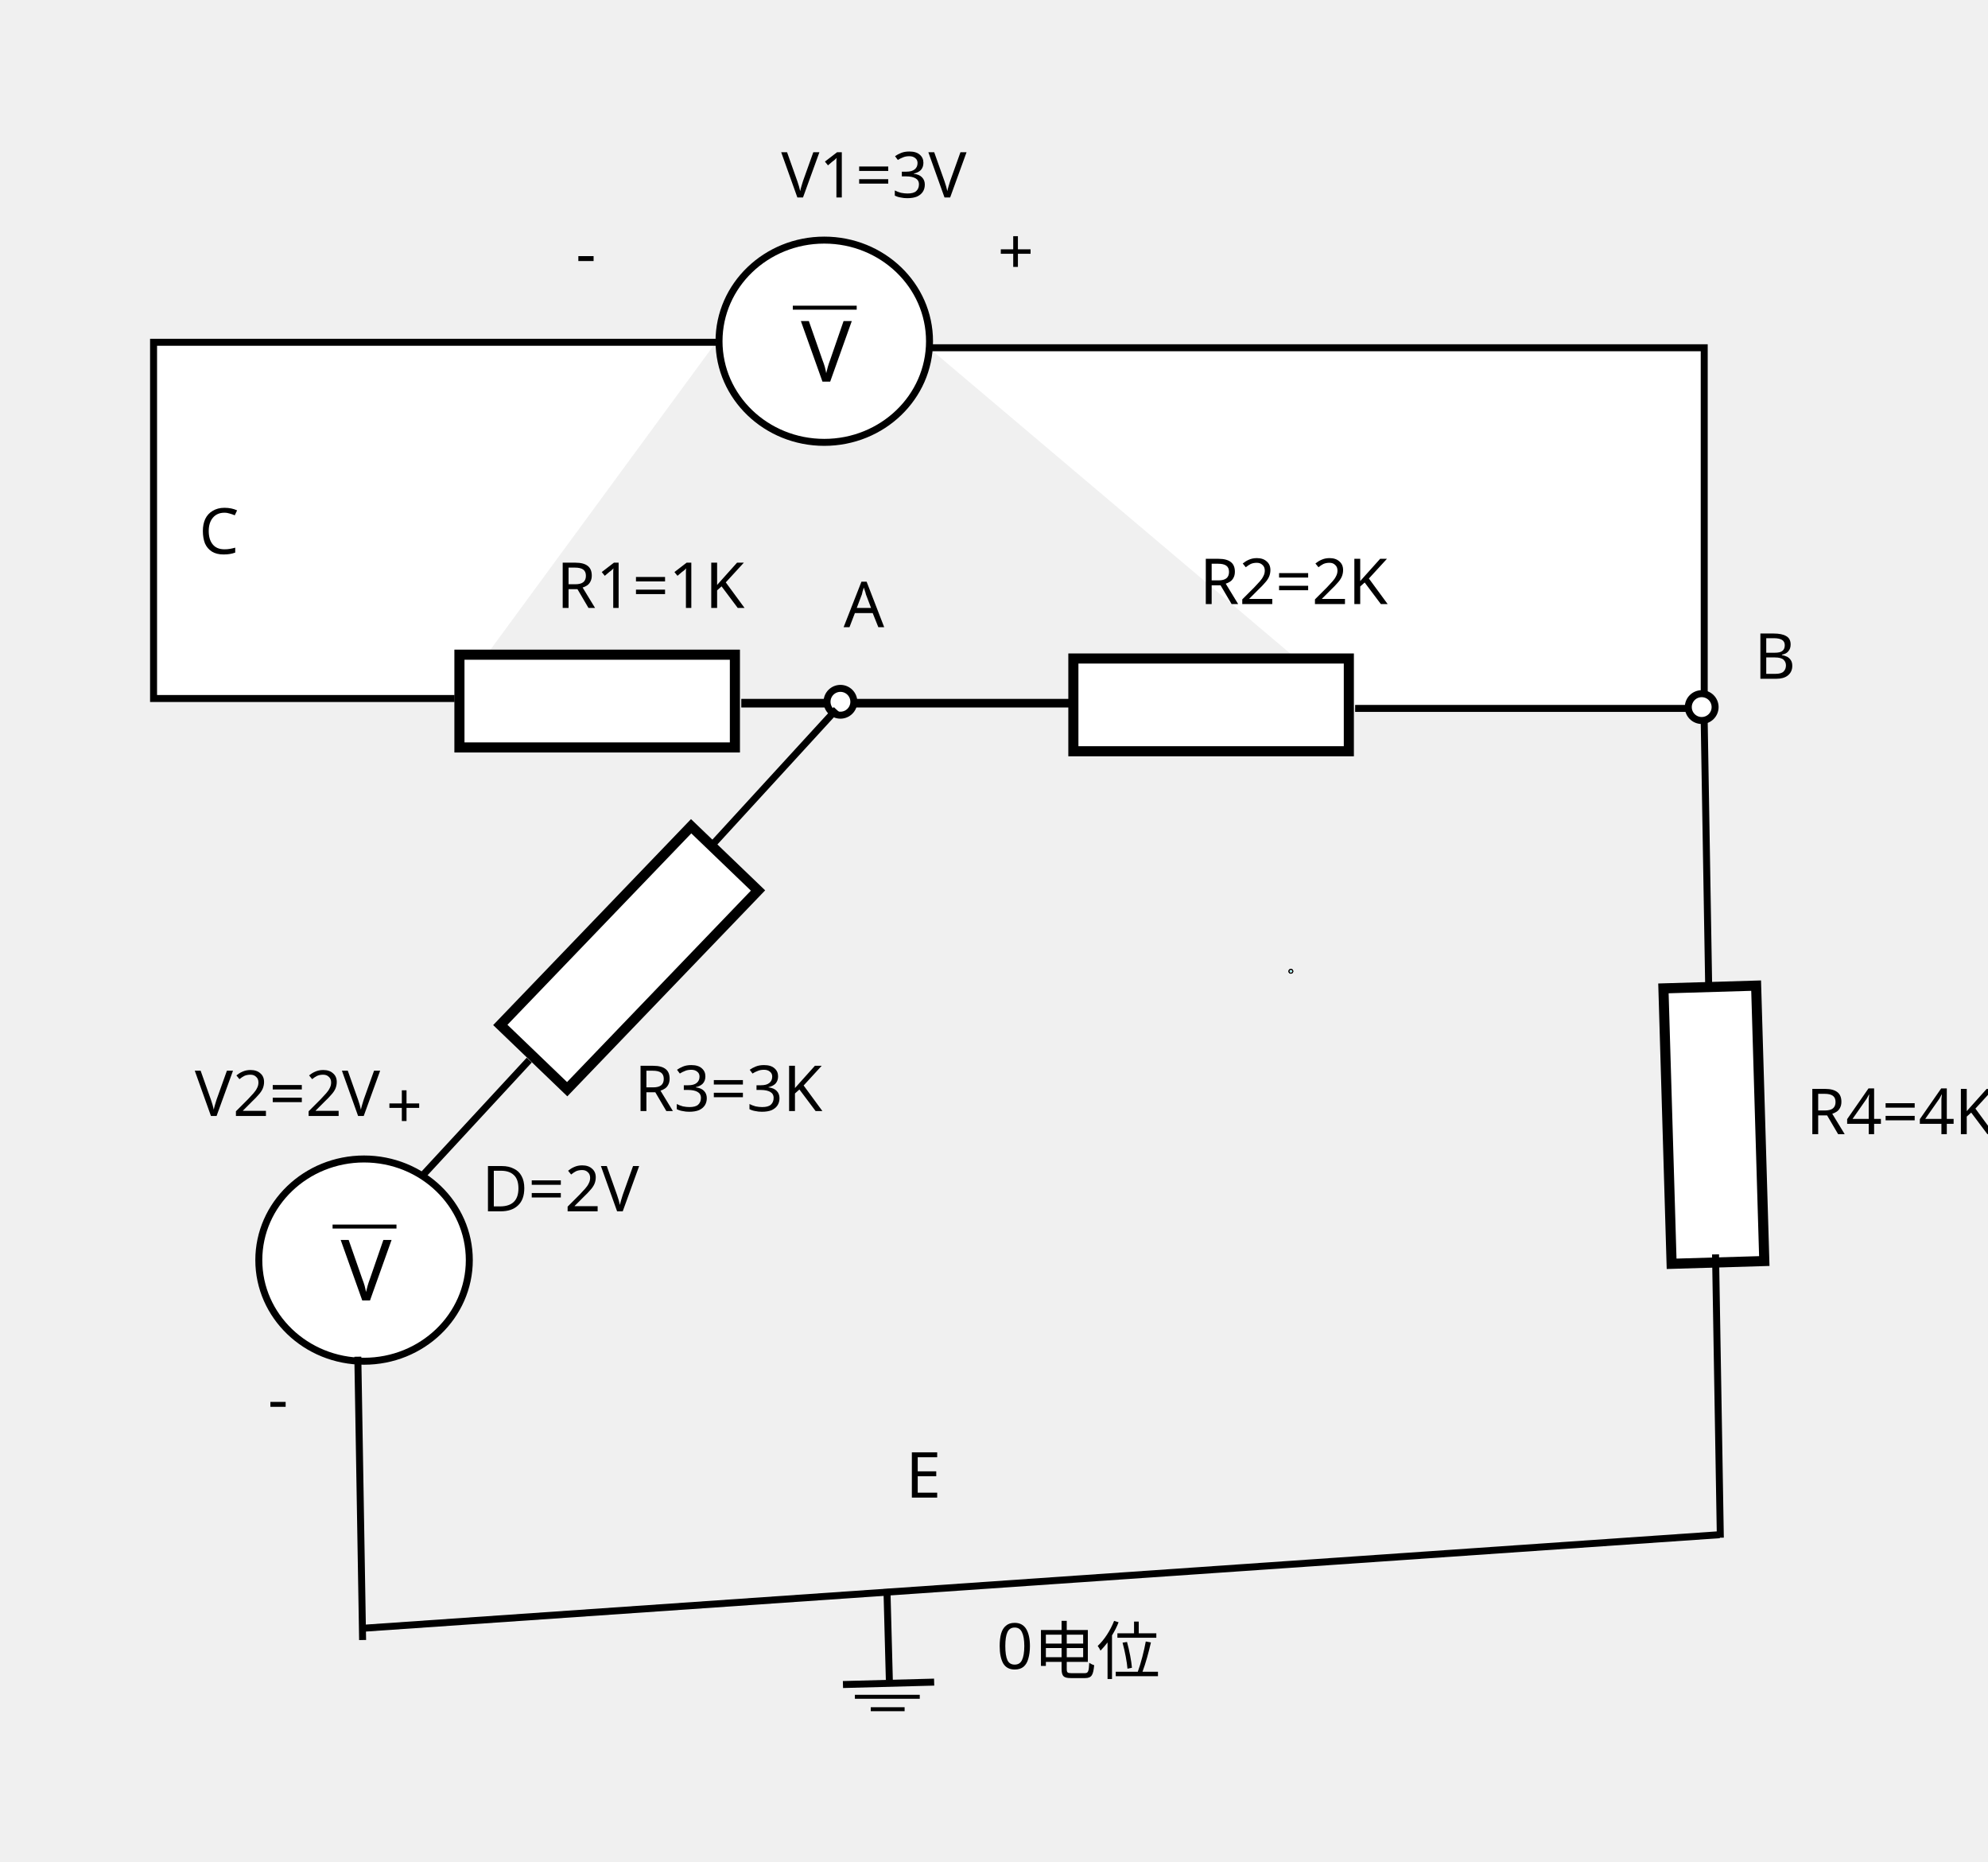
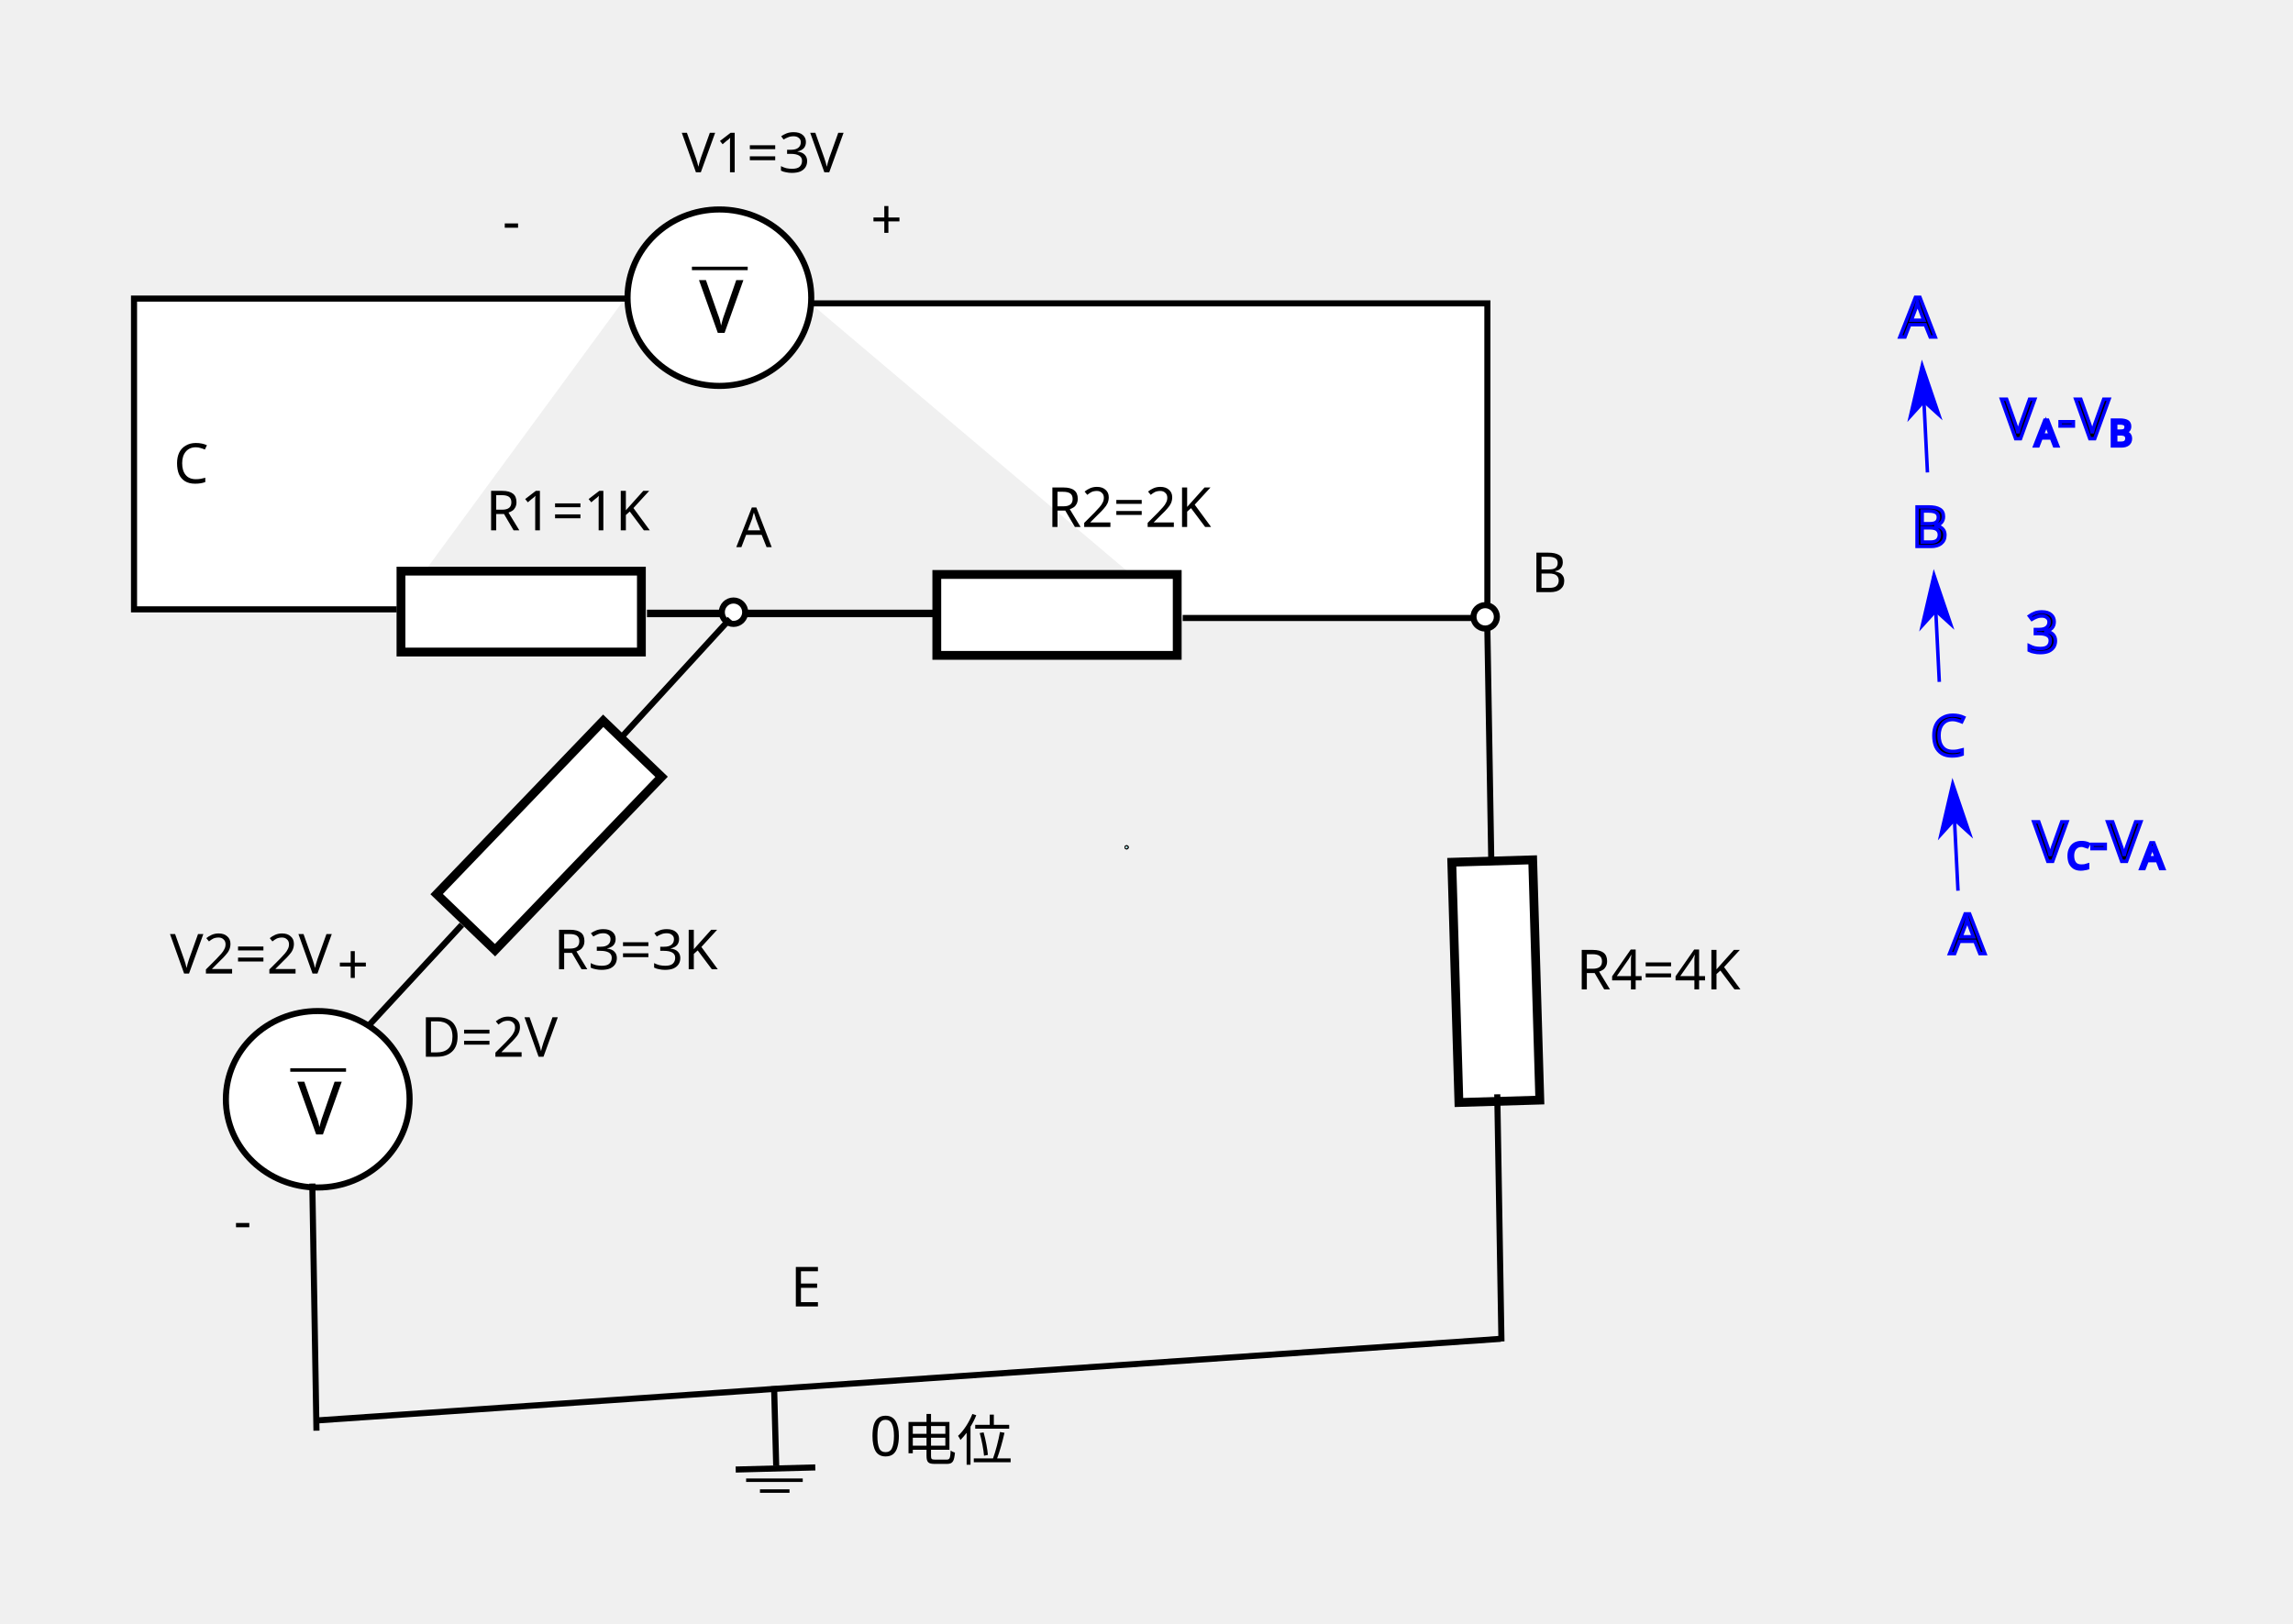
- <svg xmlns="http://www.w3.org/2000/svg" width="132.465mm" height="123.994mm" viewBox="0 0 132.465 123.994" version="1.1" id="svg8">
+ <svg xmlns="http://www.w3.org/2000/svg" width="175.062mm" height="123.994mm" viewBox="0 0 175.062 123.994" version="1.1" id="svg8">
  <defs id="defs2">
    <marker style="overflow:visible" id="Arrow1Lend" refX="0" refY="0" orient="auto">
      <path transform="matrix(-0.8,0,0,-0.8,-10,0)" style="fill:context-stroke;fill-rule:evenodd;stroke:context-stroke;stroke-width:1pt" d="M 0,0 5,-5 -12.5,0 5,5 Z" id="path9801" />
    </marker>
    <marker style="overflow:visible" id="Arrow1Mend" refX="0" refY="0" orient="auto">
      <path transform="matrix(-0.4,0,0,-0.4,-4,0)" style="fill:#0000ff;fill-opacity:1;fill-rule:evenodd;stroke:#0000ff;stroke-width:1pt;stroke-opacity:1" d="M 0,0 5,-5 -12.5,0 5,5 Z" id="path1259" />
    </marker>
    <marker style="overflow:visible" id="Arrow1Mend-3" refX="0" refY="0" orient="auto">
      <path transform="matrix(-0.4,0,0,-0.4,-4,0)" style="fill:#0000ff;fill-opacity:1;fill-rule:evenodd;stroke:#0000ff;stroke-width:1pt;stroke-opacity:1" d="M 0,0 5,-5 -12.5,0 5,5 Z" id="path1259-5" />
    </marker>
    <marker style="overflow:visible" id="Arrow1Mend-36" refX="0" refY="0" orient="auto">
      <path transform="matrix(-0.4,0,0,-0.4,-4,0)" style="fill:#0000ff;fill-opacity:1;fill-rule:evenodd;stroke:#0000ff;stroke-width:1pt;stroke-opacity:1" d="M 0,0 5,-5 -12.5,0 5,5 Z" id="path1259-0" />
    </marker>
    <marker style="overflow:visible" id="Arrow1Mend-3-6" refX="0" refY="0" orient="auto">
      <path transform="matrix(-0.4,0,0,-0.4,-4,0)" style="fill:#0000ff;fill-opacity:1;fill-rule:evenodd;stroke:#0000ff;stroke-width:1pt;stroke-opacity:1" d="M 0,0 5,-5 -12.5,0 5,5 Z" id="path1259-5-2" />
    </marker>
    <marker style="overflow:visible" id="Arrow1Lend-6" refX="0" refY="0" orient="auto">
      <path transform="matrix(-0.8,0,0,-0.8,-10,0)" style="fill:context-stroke;fill-rule:evenodd;stroke:context-stroke;stroke-width:1pt" d="M 0,0 5,-5 -12.5,0 5,5 Z" id="path9801-0" />
    </marker>
    <marker style="overflow:visible" id="Arrow1Lend-60" refX="0" refY="0" orient="auto">
      <path transform="matrix(-0.8,0,0,-0.8,-10,0)" style="fill:context-stroke;fill-rule:evenodd;stroke:context-stroke;stroke-width:1pt" d="M 0,0 5,-5 -12.5,0 5,5 Z" id="path9801-9" />
    </marker>
    <marker style="overflow:visible" id="Arrow1Lend-0" refX="0" refY="0" orient="auto">
      <path transform="matrix(-0.8,0,0,-0.8,-10,0)" style="fill:context-stroke;fill-rule:evenodd;stroke:context-stroke;stroke-width:1pt" d="M 0,0 5,-5 -12.5,0 5,5 Z" id="path9801-99" />
    </marker>
    <marker style="overflow:visible" id="Arrow1Lend-03" refX="0" refY="0" orient="auto">
      <path transform="matrix(-0.8,0,0,-0.8,-10,0)" style="fill:context-stroke;fill-rule:evenodd;stroke:context-stroke;stroke-width:1pt" d="M 0,0 5,-5 -12.5,0 5,5 Z" id="path9801-7" />
    </marker>
    <marker style="overflow:visible" id="Arrow1Lend-04" refX="0" refY="0" orient="auto">
      <path transform="matrix(-0.8,0,0,-0.8,-10,0)" style="fill:context-stroke;fill-rule:evenodd;stroke:context-stroke;stroke-width:1pt" d="M 0,0 5,-5 -12.5,0 5,5 Z" id="path9801-6" />
    </marker>
    <marker style="overflow:visible" id="Arrow1Lend-0-7" refX="0" refY="0" orient="auto">
      <path transform="matrix(-0.8,0,0,-0.8,-10,0)" style="fill:context-stroke;fill-rule:evenodd;stroke:context-stroke;stroke-width:1pt" d="M 0,0 5,-5 -12.5,0 5,5 Z" id="path9801-99-6" />
    </marker>
    <marker style="overflow:visible" id="Arrow1Lend-03-0" refX="0" refY="0" orient="auto">
      <path transform="matrix(-0.8,0,0,-0.8,-10,0)" style="fill:context-stroke;fill-rule:evenodd;stroke:context-stroke;stroke-width:1pt" d="M 0,0 5,-5 -12.5,0 5,5 Z" id="path9801-7-9" />
    </marker>
    <marker style="overflow:visible" id="Arrow1Lend-03-0-9" refX="0" refY="0" orient="auto">
      <path transform="matrix(-0.8,0,0,-0.8,-10,0)" style="fill:context-stroke;fill-rule:evenodd;stroke:context-stroke;stroke-width:1pt" d="M 0,0 5,-5 -12.5,0 5,5 Z" id="path9801-7-9-3" />
    </marker>
  </defs>
  <g id="layer1" transform="translate(-4.73278,12.42117)">
    <rect style="fill:none;stroke:#000000;stroke-width:0.197;stroke-miterlimit:4;stroke-dasharray:none;stroke-dashoffset:0" id="rect3128-6-9-2-5" width="11.444" height="8.053" x="100.422" y="16.081" />
    <text xml:space="preserve" style="font-size:4.233px;line-height:1.25;font-family:sans-serif;stroke-width:0.265" x="56.784" y="0.737" id="text3465">
      <tspan id="tspan3463" style="stroke-width:0.265" x="56.784" y="0.737">V1=3V</tspan>
    </text>
    <text xml:space="preserve" style="font-size:4.233px;line-height:1.25;font-family:sans-serif;stroke-width:0.265" x="71.2" y="5.831" id="text3465-6">
      <tspan id="tspan3463-07" style="stroke-width:0.265" x="71.2" y="5.831">+</tspan>
    </text>
    <text xml:space="preserve" style="font-size:4.233px;line-height:1.25;font-family:sans-serif;stroke-width:0.265" x="30.462" y="62.723" id="text3465-6-01">
      <tspan id="tspan3463-07-3" style="stroke-width:0.265" x="30.462" y="62.723">+</tspan>
    </text>
    <text xml:space="preserve" style="font-size:4.233px;line-height:1.25;font-family:sans-serif;stroke-width:0.265" x="43.097" y="5.939" id="text3465-6-0">
      <tspan id="tspan3463-07-1" style="stroke-width:0.265" x="43.097" y="5.939">-</tspan>
    </text>
    <text xml:space="preserve" style="font-size:4.233px;line-height:1.25;font-family:sans-serif;stroke-width:0.265" x="22.578" y="82.266" id="text3465-6-0-7">
      <tspan id="tspan3463-07-1-7" style="stroke-width:0.265" x="22.578" y="82.266">-</tspan>
    </text>
    <text xml:space="preserve" style="font-size:4.233px;line-height:1.25;font-family:sans-serif;stroke-width:0.265" x="41.82" y="28.077" id="text3465-60">
      <tspan id="tspan3463-7" style="stroke-width:0.265" x="41.82" y="28.077">R1=1K</tspan>
    </text>
    <ellipse style="fill:#ffffff;stroke:#000000;stroke-width:0.465;stop-color:#000000" id="path1051" cx="59.656" cy="10.311" rx="7.013" ry="6.737" />
    <text xml:space="preserve" style="font-size:5.644px;line-height:1.25;font-family:sans-serif;stroke-width:0.265" x="58.097" y="13.001" id="text3465-4-7">
      <tspan id="tspan3463-5-0" style="font-size:5.644px;stroke-width:0.265" x="58.097" y="13.001">V</tspan>
    </text>
    <path style="font-variation-settings:normal;opacity:1;vector-effect:none;fill:#ffffff;fill-opacity:1;stroke:#000000;stroke-width:0.465;stroke-linecap:butt;stroke-linejoin:miter;stroke-miterlimit:4;stroke-dasharray:none;stroke-dashoffset:0;stroke-opacity:1;-inkscape-stroke:none;stop-color:#000000;stop-opacity:1" d="M 52.44,10.38 H 14.965 v 23.731 h 20.059" id="path3962" />
    <path style="font-variation-settings:normal;opacity:1;vector-effect:none;fill:#ffffff;fill-opacity:1;stroke:#000000;stroke-width:0.574;stroke-linecap:butt;stroke-linejoin:miter;stroke-miterlimit:4;stroke-dasharray:none;stroke-dashoffset:0;stroke-opacity:1;-inkscape-stroke:none;stop-color:#000000;stop-opacity:1" d="M 54.126,34.423 H 77.293" id="path3964" />
    <path style="font-variation-settings:normal;opacity:1;vector-effect:none;fill:#ffffff;fill-opacity:1;stroke:#000000;stroke-width:0.465;stroke-linecap:butt;stroke-linejoin:miter;stroke-miterlimit:4;stroke-dasharray:none;stroke-dashoffset:0;stroke-opacity:1;-inkscape-stroke:none;stop-color:#000000;stop-opacity:1" d="M 95.028,34.771 H 118.289 V 10.745 H 66.622" id="path3966" />
    <rect style="font-variation-settings:normal;opacity:1;vector-effect:none;fill:#ffffff;fill-opacity:1;stroke:#000000;stroke-width:0.673;stroke-linecap:butt;stroke-linejoin:miter;stroke-miterlimit:4;stroke-dasharray:none;stroke-dashoffset:0;stroke-opacity:1;-inkscape-stroke:none;stop-color:#000000;stop-opacity:1" id="rect3128-6-9-2" width="18.355" height="6.179" x="35.346" y="31.192" />
    <rect style="font-variation-settings:normal;vector-effect:none;fill:#ffffff;fill-opacity:1;stroke:#000000;stroke-width:0.673;stroke-linecap:butt;stroke-linejoin:miter;stroke-miterlimit:4;stroke-dasharray:none;stroke-dashoffset:0;stroke-opacity:1;-inkscape-stroke:none;stop-color:#000000" id="rect3128-6-9-2-4" width="18.355" height="6.179" x="-13.908" y="66.15" transform="rotate(-46.15008)" />
    <rect style="font-variation-settings:normal;vector-effect:none;fill:#ffffff;fill-opacity:1;stroke:#000000;stroke-width:0.673;stroke-linecap:butt;stroke-linejoin:miter;stroke-miterlimit:4;stroke-dasharray:none;stroke-dashoffset:0;stroke-opacity:1;-inkscape-stroke:none;stop-color:#000000" id="rect3128-6-9-2-4-7" width="18.355" height="6.179" x="-75.181" y="113.936" transform="rotate(-91.6996)" />
    <rect style="font-variation-settings:normal;vector-effect:none;fill:#ffffff;fill-opacity:1;stroke:#000000;stroke-width:0.673;stroke-linecap:butt;stroke-linejoin:miter;stroke-miterlimit:4;stroke-dasharray:none;stroke-dashoffset:0;stroke-opacity:1;-inkscape-stroke:none;stop-color:#000000" id="rect3128-6-9-2-54" width="18.355" height="6.179" x="76.254" y="31.446" />
    <circle style="font-variation-settings:normal;opacity:1;vector-effect:none;fill:#ffffff;fill-opacity:1;stroke:#000000;stroke-width:0.465;stroke-linecap:butt;stroke-linejoin:miter;stroke-miterlimit:4;stroke-dasharray:none;stroke-dashoffset:0;stroke-opacity:1;-inkscape-stroke:none;stop-color:#000000;stop-opacity:1" id="path4693" cx="60.733" cy="34.329" r="0.893" />
    <text xml:space="preserve" style="font-size:4.233px;line-height:1.25;font-family:sans-serif;stroke-width:0.265" x="84.673" y="27.821" id="text3465-60-0">
      <tspan id="tspan3463-7-1" style="stroke-width:0.265" x="84.673" y="27.821">R2=2K</tspan>
    </text>
    <text xml:space="preserve" style="font-size:4.233px;line-height:1.25;font-family:sans-serif;stroke-width:0.265" x="47.007" y="61.591" id="text3465-60-0-7">
      <tspan id="tspan3463-7-1-3" style="stroke-width:0.265" x="47.007" y="61.591">R3=3K</tspan>
    </text>
    <text xml:space="preserve" style="font-size:4.233px;line-height:1.25;font-family:sans-serif;stroke-width:0.265" x="125.084" y="63.133" id="text3465-60-0-7-1">
      <tspan id="tspan3463-7-1-3-1" style="stroke-width:0.265" x="125.084" y="63.133">R4=4K</tspan>
    </text>
    <text xml:space="preserve" style="font-size:4.233px;line-height:1.25;font-family:sans-serif;stroke-width:0.265" x="60.944" y="29.363" id="text3465-60-0-7-1-4">
      <tspan id="tspan3463-7-1-3-1-7" style="stroke-width:0.265" x="60.944" y="29.363">A</tspan>
    </text>
-     <text xml:space="preserve" style="font-size:4.233px;line-height:1.25;font-family:sans-serif;stroke-width:0.265;stroke:#0000ff" x="153.574" y="60.402" id="text3465-60-0-7-1-4-5">
-       <tspan id="tspan3463-7-1-3-1-7-2" style="stroke-width:0.265;stroke:#0000ff" x="153.574" y="60.402">A</tspan>
+     <text xml:space="preserve" style="font-size:4.233px;line-height:1.25;font-family:sans-serif;stroke:#0000ff;stroke-width:0.265" x="153.574" y="60.402" id="text3465-60-0-7-1-4-5">
+       <tspan id="tspan3463-7-1-3-1-7-2" style="stroke:#0000ff;stroke-width:0.265" x="153.574" y="60.402">A</tspan>
    </text>
-     <text xml:space="preserve" style="font-size:4.233px;line-height:1.25;font-family:sans-serif;stroke-width:0.265;stroke:#0000ff" x="152.113" y="45.255" id="text3465-60-0-7-1-4-5-2">
-       <tspan id="tspan3463-7-1-3-1-7-2-9" style="stroke-width:0.265;stroke:#0000ff" x="152.113" y="45.255">C</tspan>
+     <text xml:space="preserve" style="font-size:4.233px;line-height:1.25;font-family:sans-serif;stroke:#0000ff;stroke-width:0.265" x="152.113" y="45.255" id="text3465-60-0-7-1-4-5-2">
+       <tspan id="tspan3463-7-1-3-1-7-2-9" style="stroke:#0000ff;stroke-width:0.265" x="152.113" y="45.255">C</tspan>
    </text>
    <text xml:space="preserve" style="font-size:4.233px;line-height:1.25;font-family:sans-serif;stroke-width:0.265" x="121.624" y="32.796" id="text3465-60-0-7-1-4-4">
      <tspan id="tspan3463-7-1-3-1-7-8" style="stroke-width:0.265" x="121.624" y="32.796">B</tspan>
    </text>
    <text xml:space="preserve" style="font-size:4.233px;line-height:1.25;font-family:sans-serif;stroke-width:0.265" x="65.084" y="87.341" id="text3465-60-0-7-1-4-4-62">
      <tspan id="tspan3463-7-1-3-1-7-8-89" style="stroke-width:0.265" x="65.084" y="87.341">E</tspan>
    </text>
    <text xml:space="preserve" style="font-size:4.233px;line-height:1.25;font-family:sans-serif;stroke-width:0.265" x="36.838" y="68.272" id="text3465-60-0-7-1-4-4-6">
      <tspan id="tspan3463-7-1-3-1-7-8-6" style="stroke-width:0.265" x="36.838" y="68.272">D=2V</tspan>
    </text>
    <text xml:space="preserve" style="font-size:4.233px;line-height:1.25;font-family:sans-serif;stroke-width:0.265" x="17.985" y="24.468" id="text3465-60-0-7-1-4-4-5">
      <tspan id="tspan3463-7-1-3-1-7-8-8" style="stroke-width:0.265" x="17.985" y="24.468">C</tspan>
    </text>
    <text xml:space="preserve" style="font-size:4.233px;line-height:1.25;font-family:sans-serif;stroke-width:0.265" x="71.14" y="98.753" id="text3465-60-0-7-1-5">
      <tspan id="tspan3463-7-1-3-1-6" style="stroke-width:0.265" x="71.14" y="98.753">0电位</tspan>
    </text>
    <circle id="path31320" style="fill:#00ffff;stroke:#000000;stroke-width:0.265" cx="90.746" cy="52.282" r="0.03" />
    <circle id="path31322" style="fill:#00ffff;stroke:#000000;stroke-width:0.265" cx="90.746" cy="52.282" r="0.03" />
    <path style="fill:none;stroke:#000000;stroke-width:0.265px;stroke-linecap:butt;stroke-linejoin:miter;stroke-opacity:1" d="m 57.559,8.076 h 4.258" id="path31755" />
    <text xml:space="preserve" style="font-size:4.233px;line-height:1.25;font-family:sans-serif;stroke-width:0.265" x="17.712" y="61.919" id="text3465-3">
      <tspan id="tspan3463-0" style="stroke-width:0.265" x="17.712" y="61.919">V2=2V</tspan>
    </text>
    <ellipse style="fill:#ffffff;stroke:#000000;stroke-width:0.465;stop-color:#000000" id="path1051-9" cx="28.991" cy="71.523" rx="7.013" ry="6.737" />
    <text xml:space="preserve" style="font-size:5.644px;line-height:1.25;font-family:sans-serif;stroke-width:0.265" x="27.432" y="74.213" id="text3465-4-7-9">
      <tspan id="tspan3463-5-0-1" style="font-size:5.644px;stroke-width:0.265" x="27.432" y="74.213">V</tspan>
    </text>
    <path style="fill:none;stroke:#000000;stroke-width:0.265px;stroke-linecap:butt;stroke-linejoin:miter;stroke-opacity:1" d="M 26.893,69.288 H 31.151" id="path31755-3" />
    <path style="font-variation-settings:normal;opacity:1;vector-effect:none;fill:#ffffff;fill-opacity:1;stroke:#000000;stroke-width:0.465;stroke-linecap:butt;stroke-linejoin:miter;stroke-miterlimit:4;stroke-dasharray:none;stroke-dashoffset:0;stroke-opacity:1;-inkscape-stroke:none;stop-color:#000000;stop-opacity:1" d="m 32.931,65.841 7.067,-7.643" id="path33844" />
    <path style="font-variation-settings:normal;vector-effect:none;fill:#ffffff;fill-opacity:1;stroke:#000000;stroke-width:0.465;stroke-linecap:butt;stroke-linejoin:miter;stroke-miterlimit:4;stroke-dasharray:none;stroke-dashoffset:0;stroke-opacity:1;-inkscape-stroke:none;stop-color:#000000" d="M 63.992,99.509 63.831,93.433" id="path33844-9" />
    <path style="font-variation-settings:normal;vector-effect:none;fill:#ffffff;fill-opacity:1;stroke:#000000;stroke-width:0.465;stroke-linecap:butt;stroke-linejoin:miter;stroke-miterlimit:4;stroke-dasharray:none;stroke-dashoffset:0;stroke-opacity:1;-inkscape-stroke:none;stop-color:#000000" d="m 60.901,99.797 6.076,-0.161" id="path33844-9-0" />
    <path style="font-variation-settings:normal;opacity:1;vector-effect:none;fill:#ffffff;fill-opacity:1;stroke:#000000;stroke-width:0.465;stroke-linecap:butt;stroke-linejoin:miter;stroke-miterlimit:4;stroke-dasharray:none;stroke-dashoffset:0;stroke-opacity:1;-inkscape-stroke:none;stop-color:#000000;stop-opacity:1" d="m 52.253,43.798 8.207,-8.958" id="path33846" />
    <path style="font-variation-settings:normal;vector-effect:none;fill:#ffffff;fill-opacity:1;stroke:#000000;stroke-width:0.465;stroke-linecap:butt;stroke-linejoin:miter;stroke-miterlimit:4;stroke-dasharray:none;stroke-dashoffset:0;stroke-opacity:1;-inkscape-stroke:none;stop-color:#000000" d="M 118.59,53.526 118.271,34.652" id="path33846-5" />
    <path style="font-variation-settings:normal;vector-effect:none;fill:#ffffff;fill-opacity:1;stroke:#000000;stroke-width:0.465;stroke-linecap:butt;stroke-linejoin:miter;stroke-miterlimit:4;stroke-dasharray:none;stroke-dashoffset:0;stroke-opacity:1;-inkscape-stroke:none;stop-color:#000000" d="M 119.363,90.016 119.043,71.143" id="path33846-5-3" />
    <path style="font-variation-settings:normal;vector-effect:none;fill:#ffffff;fill-opacity:1;stroke:#000000;stroke-width:0.465;stroke-linecap:butt;stroke-linejoin:miter;stroke-miterlimit:4;stroke-dasharray:none;stroke-dashoffset:0;stroke-opacity:1;-inkscape-stroke:none;stop-color:#000000" d="M 28.894,96.831 28.575,77.958" id="path33846-5-3-3" />
    <path style="font-variation-settings:normal;opacity:1;vector-effect:none;fill:#ffffff;fill-opacity:1;stroke:#000000;stroke-width:0.465;stroke-linecap:butt;stroke-linejoin:miter;stroke-miterlimit:4;stroke-dasharray:none;stroke-dashoffset:0;stroke-opacity:1;-inkscape-stroke:none;stop-color:#000000;stop-opacity:1" d="M 28.944,96.047 119.313,89.816" id="path1345" />
    <path style="fill:none;stroke:#000000;stroke-width:0.265px;stroke-linecap:butt;stroke-linejoin:miter;stroke-opacity:1" d="m 61.696,100.613 h 4.323" id="path21477" />
    <path style="fill:none;stroke:#000000;stroke-width:0.265px;stroke-linecap:butt;stroke-linejoin:miter;stroke-opacity:1" d="m 62.753,101.441 h 2.256" id="path21479" />
    <circle style="font-variation-settings:normal;vector-effect:none;fill:#ffffff;fill-opacity:1;stroke:#000000;stroke-width:0.465;stroke-linecap:butt;stroke-linejoin:miter;stroke-miterlimit:4;stroke-dasharray:none;stroke-dashoffset:0;stroke-opacity:1;-inkscape-stroke:none;stop-color:#000000" id="path4693-4" cx="118.121" cy="34.683" r="0.893" />
    <path style="fill:none;stroke:#0000ff;stroke-width:0.265px;stroke-linecap:butt;stroke-linejoin:miter;stroke-opacity:1;marker-end:url(#Arrow1Lend)" d="M 154.218,55.596 153.817,47.493" id="path58529" />
-     <text xml:space="preserve" style="font-size:4.233px;line-height:1.25;font-family:sans-serif;stroke-width:0.265;stroke:#0000ff" x="150.687" y="29.308" id="text3465-60-0-7-1-4-5-2-4">
-       <tspan id="tspan3463-7-1-3-1-7-2-9-5" style="stroke-width:0.265;stroke:#0000ff" x="150.687" y="29.308">B</tspan>
+     <text xml:space="preserve" style="font-size:4.233px;line-height:1.25;font-family:sans-serif;stroke:#0000ff;stroke-width:0.265" x="150.687" y="29.308" id="text3465-60-0-7-1-4-5-2-4">
+       <tspan id="tspan3463-7-1-3-1-7-2-9-5" style="stroke:#0000ff;stroke-width:0.265" x="150.687" y="29.308">B</tspan>
    </text>
    <path style="fill:none;stroke:#0000ff;stroke-width:0.265px;stroke-linecap:butt;stroke-linejoin:miter;stroke-opacity:1;marker-end:url(#Arrow1Lend-0)" d="m 152.791,39.649 -0.401,-8.103" id="path58529-1" />
-     <text xml:space="preserve" style="font-size:4.233px;line-height:1.25;font-family:sans-serif;stroke-width:0.265;stroke:#0000ff" x="149.782" y="13.315" id="text3465-60-0-7-1-4-5-2-8">
-       <tspan id="tspan3463-7-1-3-1-7-2-9-8" style="stroke-width:0.265;stroke:#0000ff" x="149.782" y="13.315">A</tspan>
+     <text xml:space="preserve" style="font-size:4.233px;line-height:1.25;font-family:sans-serif;stroke:#0000ff;stroke-width:0.265" x="149.782" y="13.315" id="text3465-60-0-7-1-4-5-2-8">
+       <tspan id="tspan3463-7-1-3-1-7-2-9-8" style="stroke:#0000ff;stroke-width:0.265" x="149.782" y="13.315">A</tspan>
    </text>
    <path style="fill:none;stroke:#0000ff;stroke-width:0.265px;stroke-linecap:butt;stroke-linejoin:miter;stroke-opacity:1;marker-end:url(#Arrow1Lend-03)" d="m 151.887,23.656 -0.401,-8.103" id="path58529-6" />
    <text xml:space="preserve" style="font-size:4.233px;line-height:1.25;font-family:sans-serif;stroke:#0000ff;stroke-width:0.265" x="159.996" y="53.354" id="text3465-60-0-7-1-4-5-2-9-4-8-8">
      <tspan id="tspan3463-7-1-3-1-7-2-9-7-1-8-4" style="stroke:#0000ff;stroke-width:0.265" x="159.996" y="53.354">V<tspan style="font-size:65%;baseline-shift:sub" id="tspan102178">C</tspan>-V<tspan style="font-size:65%;baseline-shift:sub" id="tspan99900">A</tspan>
      </tspan>
    </text>
    <text xml:space="preserve" style="font-size:4.233px;line-height:1.25;font-family:sans-serif;stroke:#0000ff;stroke-width:0.265" x="157.541" y="21.076" id="text3465-60-0-7-1-4-5-2-9-4-8-8-0">
      <tspan id="tspan3463-7-1-3-1-7-2-9-7-1-8-4-9" style="stroke:#0000ff;stroke-width:0.265" x="157.541" y="21.076">V<tspan style="font-size:65%;baseline-shift:sub" id="tspan111498">A</tspan>-V<tspan style="font-size:65%;baseline-shift:sub" id="tspan109504">B</tspan>
      </tspan>
    </text>
    <text xml:space="preserve" style="font-size:4.233px;line-height:1.25;font-family:sans-serif;stroke:#0000ff;stroke-width:0.265" x="159.47" y="37.364" id="text3465-60-0-7-1-4-5-2-9-4-8-8-7">
      <tspan id="tspan3463-7-1-3-1-7-2-9-7-1-8-4-1" style="stroke:#0000ff;stroke-width:0.265" x="159.47" y="37.364">3</tspan>
    </text>
  </g>
</svg>
